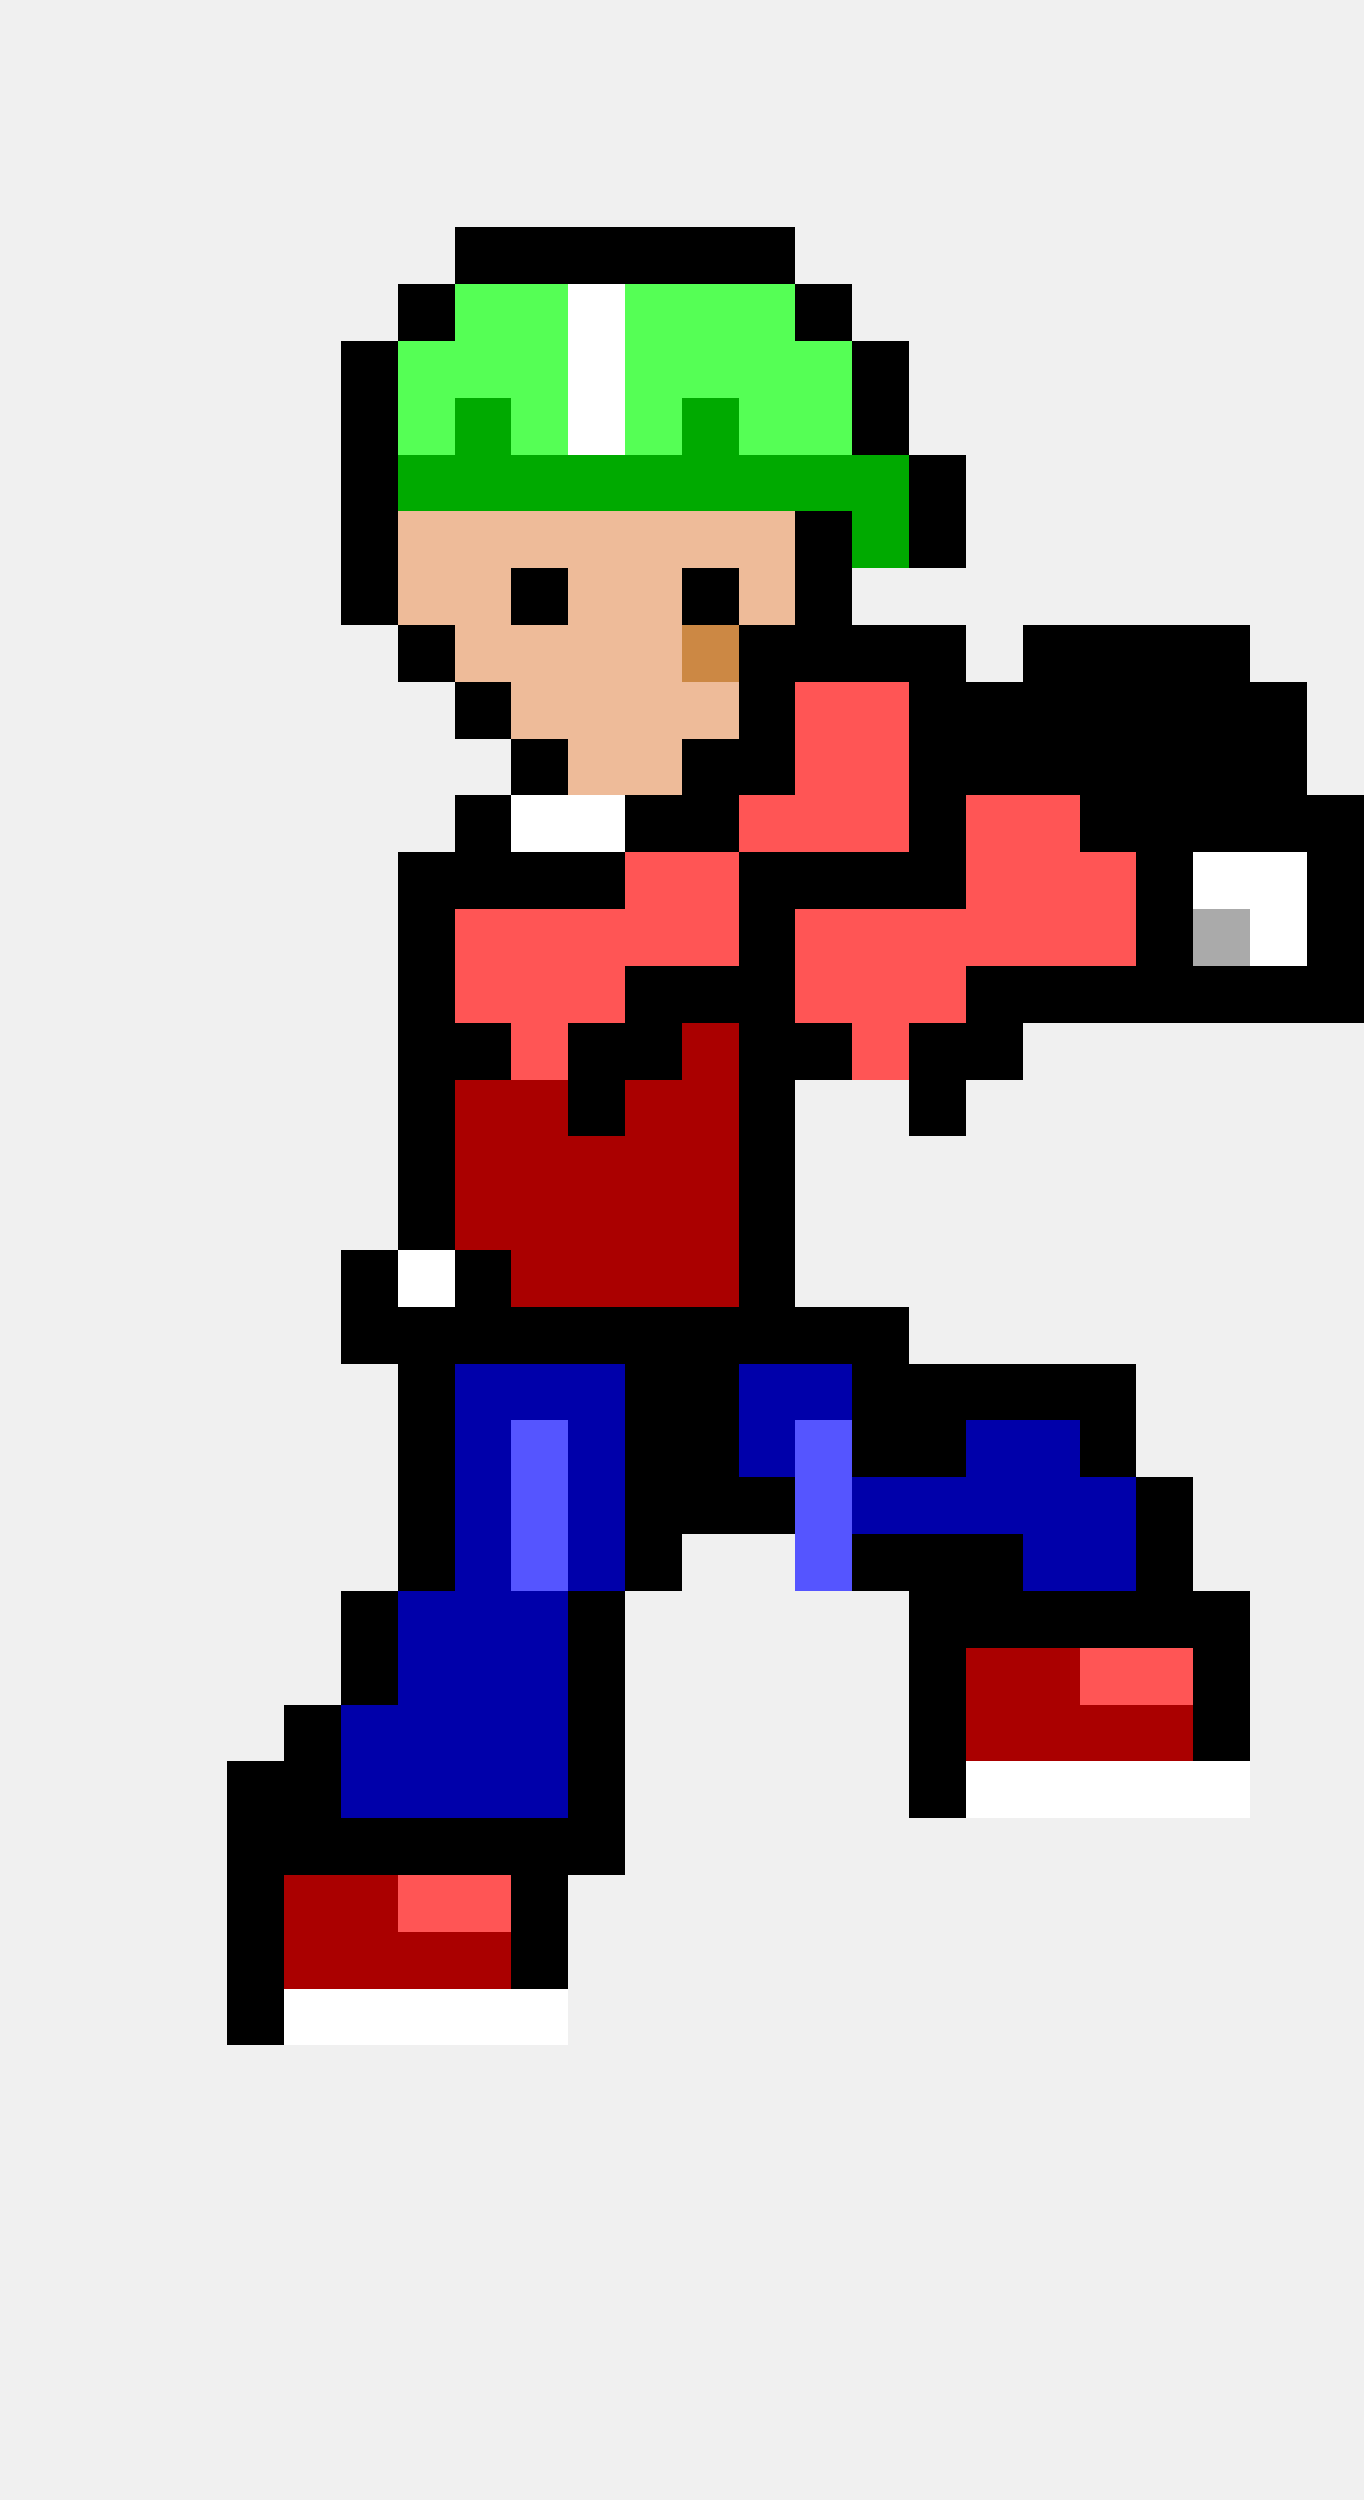
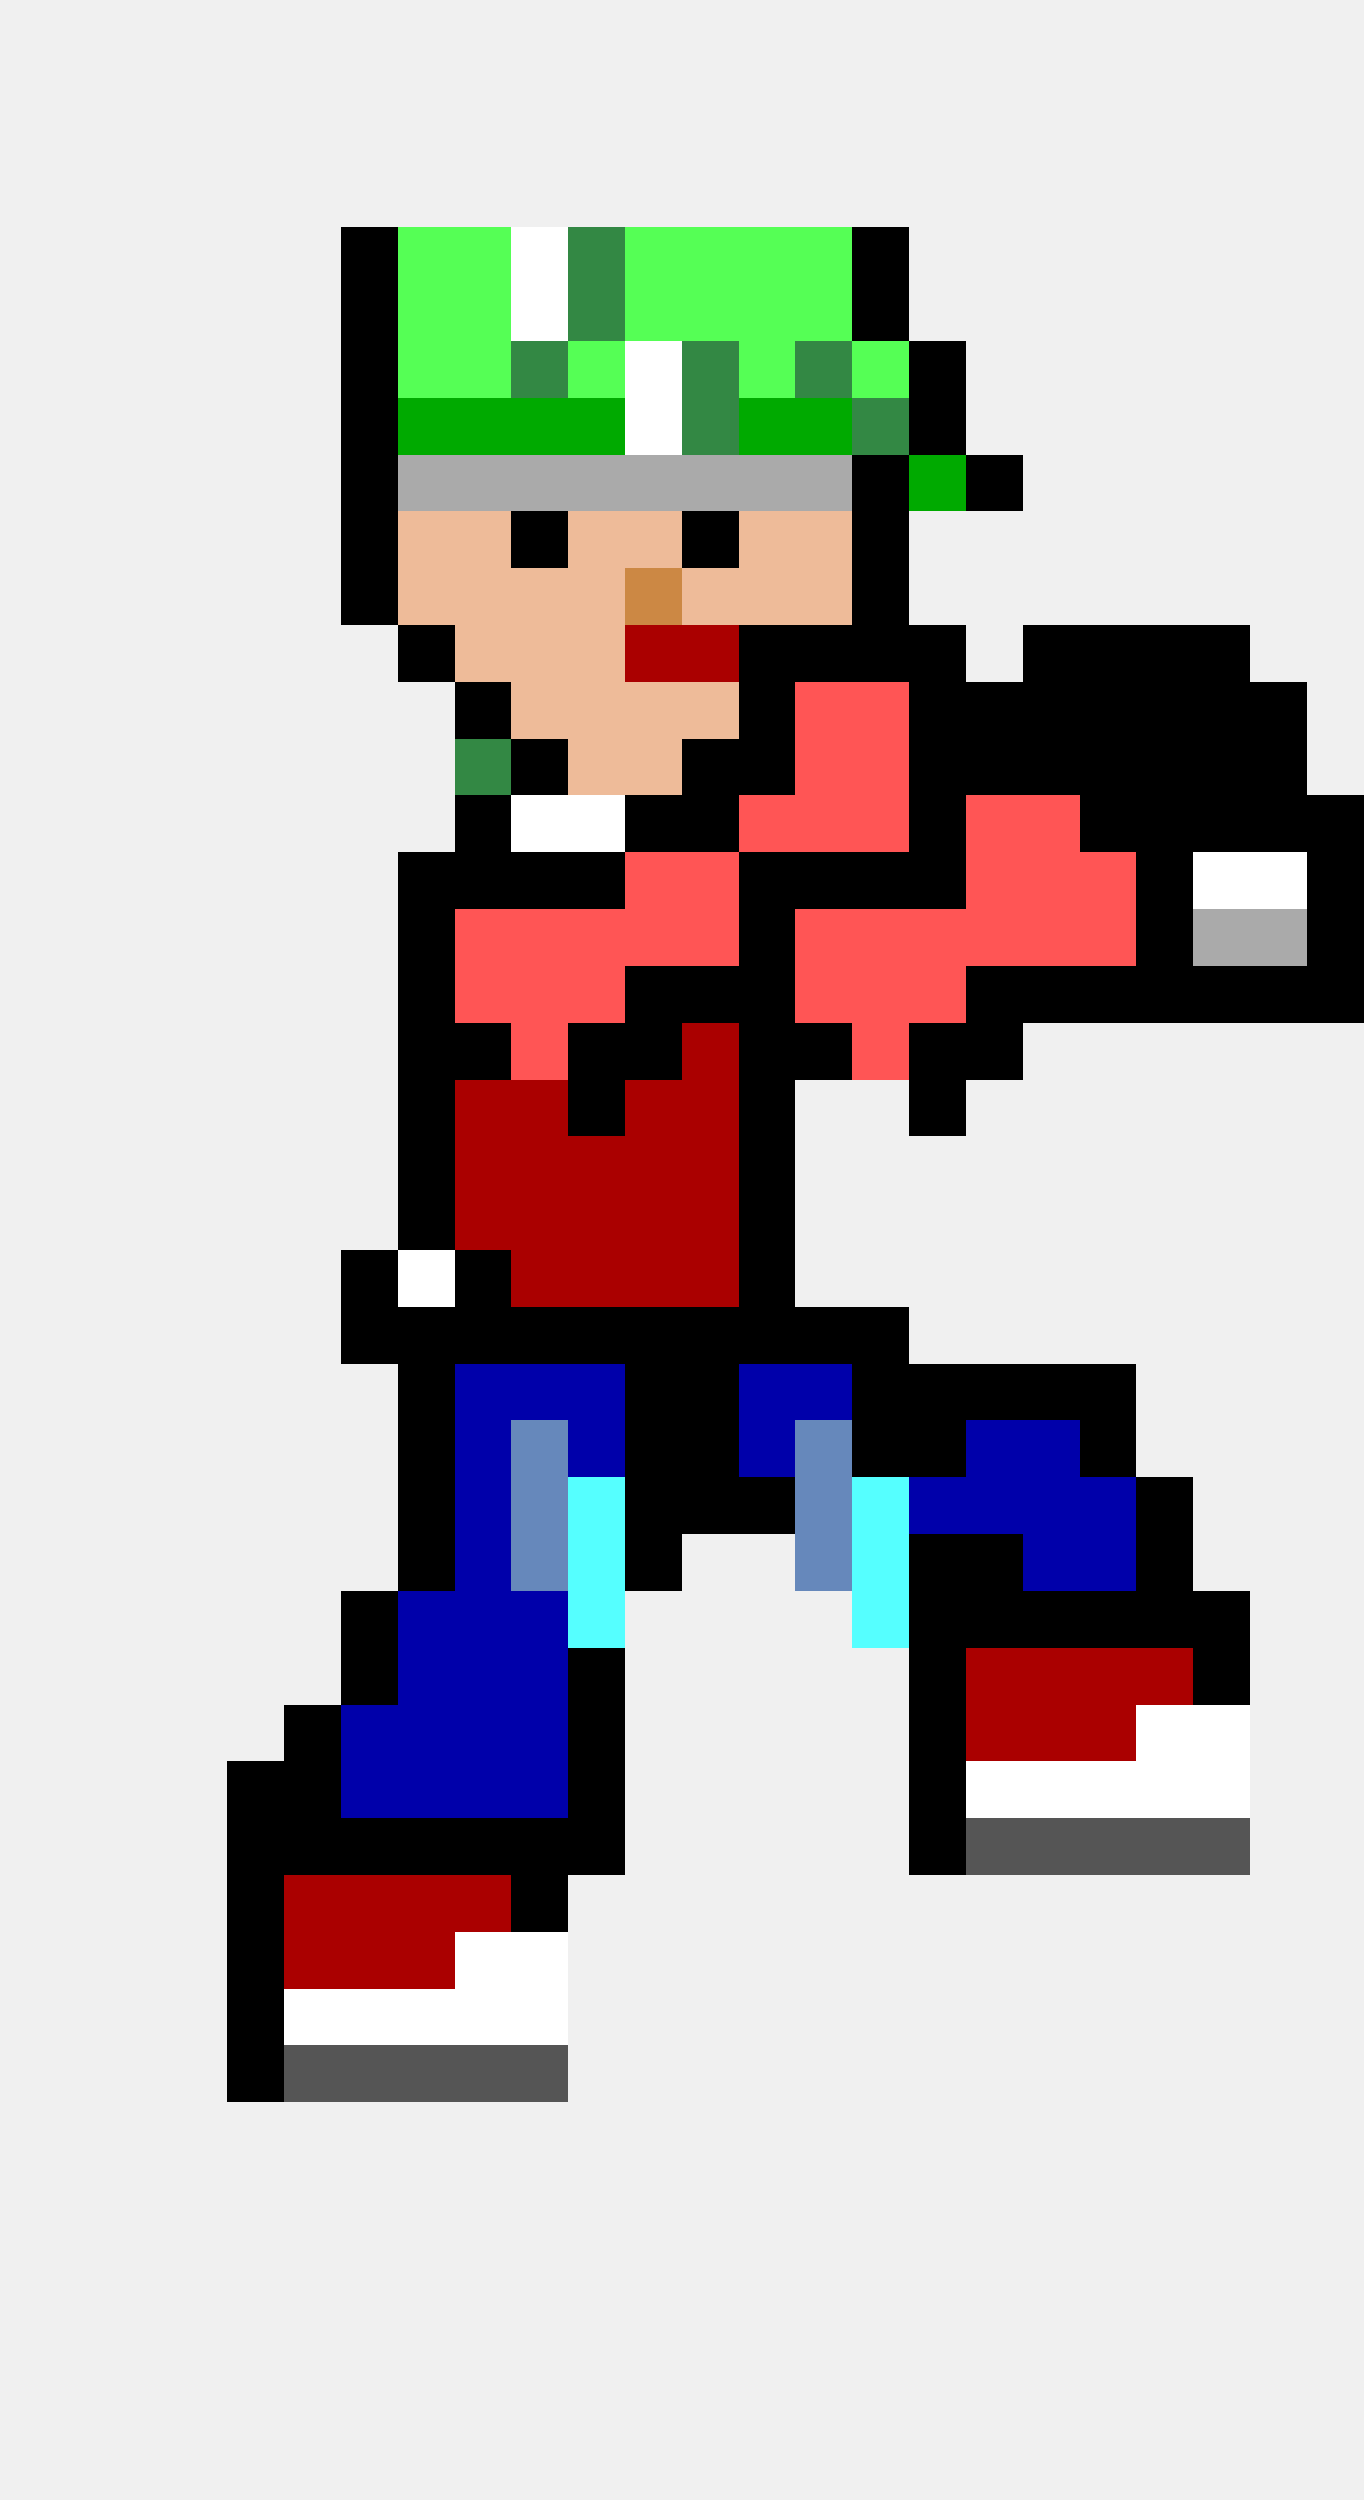
<svg xmlns="http://www.w3.org/2000/svg" width="24" height="44" viewBox="0 0 24 44" shape-rendering="crispEdges">
-   <rect x="8" y="4" width="1" height="1" fill="#000000" />
-   <rect x="9" y="4" width="1" height="1" fill="#000000" />
-   <rect x="10" y="4" width="1" height="1" fill="#000000" />
-   <rect x="11" y="4" width="1" height="1" fill="#000000" />
-   <rect x="12" y="4" width="1" height="1" fill="#000000" />
-   <rect x="13" y="4" width="1" height="1" fill="#000000" />
-   <rect x="7" y="5" width="1" height="1" fill="#000000" />
+   <rect x="6" y="4" width="1" height="1" fill="#000000" />
+   <rect x="7" y="4" width="1" height="1" fill="#55ff55" />
+   <rect x="8" y="4" width="1" height="1" fill="#55ff55" />
+   <rect x="9" y="4" width="1" height="1" fill="#ffffff" />
+   <rect x="10" y="4" width="1" height="1" fill="#338844" />
+   <rect x="11" y="4" width="1" height="1" fill="#55ff55" />
+   <rect x="12" y="4" width="1" height="1" fill="#55ff55" />
+   <rect x="13" y="4" width="1" height="1" fill="#55ff55" />
+   <rect x="14" y="4" width="1" height="1" fill="#55ff55" />
+   <rect x="15" y="4" width="1" height="1" fill="#000000" />
+   <rect x="6" y="5" width="1" height="1" fill="#000000" />
+   <rect x="7" y="5" width="1" height="1" fill="#55ff55" />
  <rect x="8" y="5" width="1" height="1" fill="#55ff55" />
-   <rect x="9" y="5" width="1" height="1" fill="#55ff55" />
-   <rect x="10" y="5" width="1" height="1" fill="#ffffff" />
+   <rect x="9" y="5" width="1" height="1" fill="#ffffff" />
+   <rect x="10" y="5" width="1" height="1" fill="#338844" />
  <rect x="11" y="5" width="1" height="1" fill="#55ff55" />
  <rect x="12" y="5" width="1" height="1" fill="#55ff55" />
  <rect x="13" y="5" width="1" height="1" fill="#55ff55" />
-   <rect x="14" y="5" width="1" height="1" fill="#000000" />
+   <rect x="14" y="5" width="1" height="1" fill="#55ff55" />
+   <rect x="15" y="5" width="1" height="1" fill="#000000" />
  <rect x="6" y="6" width="1" height="1" fill="#000000" />
  <rect x="7" y="6" width="1" height="1" fill="#55ff55" />
  <rect x="8" y="6" width="1" height="1" fill="#55ff55" />
-   <rect x="9" y="6" width="1" height="1" fill="#55ff55" />
-   <rect x="10" y="6" width="1" height="1" fill="#ffffff" />
-   <rect x="11" y="6" width="1" height="1" fill="#55ff55" />
-   <rect x="12" y="6" width="1" height="1" fill="#55ff55" />
+   <rect x="9" y="6" width="1" height="1" fill="#338844" />
+   <rect x="10" y="6" width="1" height="1" fill="#55ff55" />
+   <rect x="11" y="6" width="1" height="1" fill="#ffffff" />
+   <rect x="12" y="6" width="1" height="1" fill="#338844" />
  <rect x="13" y="6" width="1" height="1" fill="#55ff55" />
-   <rect x="14" y="6" width="1" height="1" fill="#55ff55" />
-   <rect x="15" y="6" width="1" height="1" fill="#000000" />
+   <rect x="14" y="6" width="1" height="1" fill="#338844" />
+   <rect x="15" y="6" width="1" height="1" fill="#55ff55" />
+   <rect x="16" y="6" width="1" height="1" fill="#000000" />
  <rect x="6" y="7" width="1" height="1" fill="#000000" />
-   <rect x="7" y="7" width="1" height="1" fill="#55ff55" />
+   <rect x="7" y="7" width="1" height="1" fill="#00aa00" />
  <rect x="8" y="7" width="1" height="1" fill="#00aa00" />
-   <rect x="9" y="7" width="1" height="1" fill="#55ff55" />
-   <rect x="10" y="7" width="1" height="1" fill="#ffffff" />
-   <rect x="11" y="7" width="1" height="1" fill="#55ff55" />
-   <rect x="12" y="7" width="1" height="1" fill="#00aa00" />
-   <rect x="13" y="7" width="1" height="1" fill="#55ff55" />
-   <rect x="14" y="7" width="1" height="1" fill="#55ff55" />
-   <rect x="15" y="7" width="1" height="1" fill="#000000" />
+   <rect x="9" y="7" width="1" height="1" fill="#00aa00" />
+   <rect x="10" y="7" width="1" height="1" fill="#00aa00" />
+   <rect x="11" y="7" width="1" height="1" fill="#ffffff" />
+   <rect x="12" y="7" width="1" height="1" fill="#338844" />
+   <rect x="13" y="7" width="1" height="1" fill="#00aa00" />
+   <rect x="14" y="7" width="1" height="1" fill="#00aa00" />
+   <rect x="15" y="7" width="1" height="1" fill="#338844" />
+   <rect x="16" y="7" width="1" height="1" fill="#000000" />
  <rect x="6" y="8" width="1" height="1" fill="#000000" />
-   <rect x="7" y="8" width="1" height="1" fill="#00aa00" />
-   <rect x="8" y="8" width="1" height="1" fill="#00aa00" />
-   <rect x="9" y="8" width="1" height="1" fill="#00aa00" />
-   <rect x="10" y="8" width="1" height="1" fill="#00aa00" />
-   <rect x="11" y="8" width="1" height="1" fill="#00aa00" />
-   <rect x="12" y="8" width="1" height="1" fill="#00aa00" />
-   <rect x="13" y="8" width="1" height="1" fill="#00aa00" />
-   <rect x="14" y="8" width="1" height="1" fill="#00aa00" />
-   <rect x="15" y="8" width="1" height="1" fill="#00aa00" />
-   <rect x="16" y="8" width="1" height="1" fill="#000000" />
+   <rect x="7" y="8" width="1" height="1" fill="#aaaaaa" />
+   <rect x="8" y="8" width="1" height="1" fill="#aaaaaa" />
+   <rect x="9" y="8" width="1" height="1" fill="#aaaaaa" />
+   <rect x="10" y="8" width="1" height="1" fill="#aaaaaa" />
+   <rect x="11" y="8" width="1" height="1" fill="#aaaaaa" />
+   <rect x="12" y="8" width="1" height="1" fill="#aaaaaa" />
+   <rect x="13" y="8" width="1" height="1" fill="#aaaaaa" />
+   <rect x="14" y="8" width="1" height="1" fill="#aaaaaa" />
+   <rect x="15" y="8" width="1" height="1" fill="#000000" />
+   <rect x="16" y="8" width="1" height="1" fill="#00aa00" />
+   <rect x="17" y="8" width="1" height="1" fill="#000000" />
  <rect x="6" y="9" width="1" height="1" fill="#000000" />
  <rect x="7" y="9" width="1" height="1" fill="#eebb99" />
  <rect x="8" y="9" width="1" height="1" fill="#eebb99" />
-   <rect x="9" y="9" width="1" height="1" fill="#eebb99" />
+   <rect x="9" y="9" width="1" height="1" fill="#000000" />
  <rect x="10" y="9" width="1" height="1" fill="#eebb99" />
  <rect x="11" y="9" width="1" height="1" fill="#eebb99" />
-   <rect x="12" y="9" width="1" height="1" fill="#eebb99" />
+   <rect x="12" y="9" width="1" height="1" fill="#000000" />
  <rect x="13" y="9" width="1" height="1" fill="#eebb99" />
-   <rect x="14" y="9" width="1" height="1" fill="#000000" />
-   <rect x="15" y="9" width="1" height="1" fill="#00aa00" />
-   <rect x="16" y="9" width="1" height="1" fill="#000000" />
+   <rect x="14" y="9" width="1" height="1" fill="#eebb99" />
+   <rect x="15" y="9" width="1" height="1" fill="#000000" />
  <rect x="6" y="10" width="1" height="1" fill="#000000" />
  <rect x="7" y="10" width="1" height="1" fill="#eebb99" />
  <rect x="8" y="10" width="1" height="1" fill="#eebb99" />
-   <rect x="9" y="10" width="1" height="1" fill="#000000" />
+   <rect x="9" y="10" width="1" height="1" fill="#eebb99" />
  <rect x="10" y="10" width="1" height="1" fill="#eebb99" />
-   <rect x="11" y="10" width="1" height="1" fill="#eebb99" />
-   <rect x="12" y="10" width="1" height="1" fill="#000000" />
+   <rect x="11" y="10" width="1" height="1" fill="#cc8844" />
+   <rect x="12" y="10" width="1" height="1" fill="#eebb99" />
  <rect x="13" y="10" width="1" height="1" fill="#eebb99" />
-   <rect x="14" y="10" width="1" height="1" fill="#000000" />
+   <rect x="14" y="10" width="1" height="1" fill="#eebb99" />
+   <rect x="15" y="10" width="1" height="1" fill="#000000" />
  <rect x="7" y="11" width="1" height="1" fill="#000000" />
  <rect x="8" y="11" width="1" height="1" fill="#eebb99" />
  <rect x="9" y="11" width="1" height="1" fill="#eebb99" />
  <rect x="10" y="11" width="1" height="1" fill="#eebb99" />
-   <rect x="11" y="11" width="1" height="1" fill="#eebb99" />
-   <rect x="12" y="11" width="1" height="1" fill="#cc8844" />
+   <rect x="11" y="11" width="1" height="1" fill="#aa0000" />
+   <rect x="12" y="11" width="1" height="1" fill="#aa0000" />
  <rect x="13" y="11" width="1" height="1" fill="#000000" />
  <rect x="14" y="11" width="1" height="1" fill="#000000" />
  <rect x="15" y="11" width="1" height="1" fill="#000000" />
  <rect x="16" y="11" width="1" height="1" fill="#000000" />
  <rect x="18" y="11" width="1" height="1" fill="#000000" />
  <rect x="19" y="11" width="1" height="1" fill="#000000" />
  <rect x="20" y="11" width="1" height="1" fill="#000000" />
  <rect x="21" y="11" width="1" height="1" fill="#000000" />
  <rect x="8" y="12" width="1" height="1" fill="#000000" />
  <rect x="9" y="12" width="1" height="1" fill="#eebb99" />
  <rect x="10" y="12" width="1" height="1" fill="#eebb99" />
  <rect x="11" y="12" width="1" height="1" fill="#eebb99" />
  <rect x="12" y="12" width="1" height="1" fill="#eebb99" />
  <rect x="13" y="12" width="1" height="1" fill="#000000" />
  <rect x="14" y="12" width="1" height="1" fill="#ff5555" />
  <rect x="15" y="12" width="1" height="1" fill="#ff5555" />
  <rect x="16" y="12" width="1" height="1" fill="#000000" />
  <rect x="17" y="12" width="1" height="1" fill="#000000" />
  <rect x="18" y="12" width="1" height="1" fill="#000000" />
  <rect x="19" y="12" width="1" height="1" fill="#000000" />
  <rect x="20" y="12" width="1" height="1" fill="#000000" />
  <rect x="21" y="12" width="1" height="1" fill="#000000" />
  <rect x="22" y="12" width="1" height="1" fill="#000000" />
+   <rect x="8" y="13" width="1" height="1" fill="#338844" />
  <rect x="9" y="13" width="1" height="1" fill="#000000" />
  <rect x="10" y="13" width="1" height="1" fill="#eebb99" />
  <rect x="11" y="13" width="1" height="1" fill="#eebb99" />
  <rect x="12" y="13" width="1" height="1" fill="#000000" />
  <rect x="13" y="13" width="1" height="1" fill="#000000" />
  <rect x="14" y="13" width="1" height="1" fill="#ff5555" />
  <rect x="15" y="13" width="1" height="1" fill="#ff5555" />
  <rect x="16" y="13" width="1" height="1" fill="#000000" />
  <rect x="17" y="13" width="1" height="1" fill="#000000" />
  <rect x="18" y="13" width="1" height="1" fill="#000000" />
  <rect x="19" y="13" width="1" height="1" fill="#000000" />
  <rect x="20" y="13" width="1" height="1" fill="#000000" />
  <rect x="21" y="13" width="1" height="1" fill="#000000" />
  <rect x="22" y="13" width="1" height="1" fill="#000000" />
  <rect x="8" y="14" width="1" height="1" fill="#000000" />
  <rect x="9" y="14" width="1" height="1" fill="#ffffff" />
  <rect x="10" y="14" width="1" height="1" fill="#ffffff" />
  <rect x="11" y="14" width="1" height="1" fill="#000000" />
  <rect x="12" y="14" width="1" height="1" fill="#000000" />
  <rect x="13" y="14" width="1" height="1" fill="#ff5555" />
  <rect x="14" y="14" width="1" height="1" fill="#ff5555" />
  <rect x="15" y="14" width="1" height="1" fill="#ff5555" />
  <rect x="16" y="14" width="1" height="1" fill="#000000" />
  <rect x="17" y="14" width="1" height="1" fill="#ff5555" />
  <rect x="18" y="14" width="1" height="1" fill="#ff5555" />
  <rect x="19" y="14" width="1" height="1" fill="#000000" />
  <rect x="20" y="14" width="1" height="1" fill="#000000" />
  <rect x="21" y="14" width="1" height="1" fill="#000000" />
  <rect x="22" y="14" width="1" height="1" fill="#000000" />
  <rect x="23" y="14" width="1" height="1" fill="#000000" />
  <rect x="7" y="15" width="1" height="1" fill="#000000" />
  <rect x="8" y="15" width="1" height="1" fill="#000000" />
  <rect x="9" y="15" width="1" height="1" fill="#000000" />
  <rect x="10" y="15" width="1" height="1" fill="#000000" />
  <rect x="11" y="15" width="1" height="1" fill="#ff5555" />
  <rect x="12" y="15" width="1" height="1" fill="#ff5555" />
  <rect x="13" y="15" width="1" height="1" fill="#000000" />
  <rect x="14" y="15" width="1" height="1" fill="#000000" />
  <rect x="15" y="15" width="1" height="1" fill="#000000" />
  <rect x="16" y="15" width="1" height="1" fill="#000000" />
  <rect x="17" y="15" width="1" height="1" fill="#ff5555" />
  <rect x="18" y="15" width="1" height="1" fill="#ff5555" />
  <rect x="19" y="15" width="1" height="1" fill="#ff5555" />
  <rect x="20" y="15" width="1" height="1" fill="#000000" />
  <rect x="21" y="15" width="1" height="1" fill="#ffffff" />
  <rect x="22" y="15" width="1" height="1" fill="#ffffff" />
  <rect x="23" y="15" width="1" height="1" fill="#000000" />
  <rect x="7" y="16" width="1" height="1" fill="#000000" />
  <rect x="8" y="16" width="1" height="1" fill="#ff5555" />
  <rect x="9" y="16" width="1" height="1" fill="#ff5555" />
  <rect x="10" y="16" width="1" height="1" fill="#ff5555" />
  <rect x="11" y="16" width="1" height="1" fill="#ff5555" />
  <rect x="12" y="16" width="1" height="1" fill="#ff5555" />
  <rect x="13" y="16" width="1" height="1" fill="#000000" />
  <rect x="14" y="16" width="1" height="1" fill="#ff5555" />
  <rect x="15" y="16" width="1" height="1" fill="#ff5555" />
  <rect x="16" y="16" width="1" height="1" fill="#ff5555" />
  <rect x="17" y="16" width="1" height="1" fill="#ff5555" />
  <rect x="18" y="16" width="1" height="1" fill="#ff5555" />
  <rect x="19" y="16" width="1" height="1" fill="#ff5555" />
  <rect x="20" y="16" width="1" height="1" fill="#000000" />
  <rect x="21" y="16" width="1" height="1" fill="#aaaaaa" />
-   <rect x="22" y="16" width="1" height="1" fill="#ffffff" />
+   <rect x="22" y="16" width="1" height="1" fill="#aaaaaa" />
  <rect x="23" y="16" width="1" height="1" fill="#000000" />
  <rect x="7" y="17" width="1" height="1" fill="#000000" />
  <rect x="8" y="17" width="1" height="1" fill="#ff5555" />
  <rect x="9" y="17" width="1" height="1" fill="#ff5555" />
  <rect x="10" y="17" width="1" height="1" fill="#ff5555" />
  <rect x="11" y="17" width="1" height="1" fill="#000000" />
  <rect x="12" y="17" width="1" height="1" fill="#000000" />
  <rect x="13" y="17" width="1" height="1" fill="#000000" />
  <rect x="14" y="17" width="1" height="1" fill="#ff5555" />
  <rect x="15" y="17" width="1" height="1" fill="#ff5555" />
  <rect x="16" y="17" width="1" height="1" fill="#ff5555" />
  <rect x="17" y="17" width="1" height="1" fill="#000000" />
  <rect x="18" y="17" width="1" height="1" fill="#000000" />
  <rect x="19" y="17" width="1" height="1" fill="#000000" />
  <rect x="20" y="17" width="1" height="1" fill="#000000" />
  <rect x="21" y="17" width="1" height="1" fill="#000000" />
  <rect x="22" y="17" width="1" height="1" fill="#000000" />
  <rect x="23" y="17" width="1" height="1" fill="#000000" />
  <rect x="7" y="18" width="1" height="1" fill="#000000" />
  <rect x="8" y="18" width="1" height="1" fill="#000000" />
  <rect x="9" y="18" width="1" height="1" fill="#ff5555" />
  <rect x="10" y="18" width="1" height="1" fill="#000000" />
  <rect x="11" y="18" width="1" height="1" fill="#000000" />
  <rect x="12" y="18" width="1" height="1" fill="#aa0000" />
  <rect x="13" y="18" width="1" height="1" fill="#000000" />
  <rect x="14" y="18" width="1" height="1" fill="#000000" />
  <rect x="15" y="18" width="1" height="1" fill="#ff5555" />
  <rect x="16" y="18" width="1" height="1" fill="#000000" />
  <rect x="17" y="18" width="1" height="1" fill="#000000" />
  <rect x="7" y="19" width="1" height="1" fill="#000000" />
  <rect x="8" y="19" width="1" height="1" fill="#aa0000" />
  <rect x="9" y="19" width="1" height="1" fill="#aa0000" />
  <rect x="10" y="19" width="1" height="1" fill="#000000" />
  <rect x="11" y="19" width="1" height="1" fill="#aa0000" />
  <rect x="12" y="19" width="1" height="1" fill="#aa0000" />
  <rect x="13" y="19" width="1" height="1" fill="#000000" />
  <rect x="16" y="19" width="1" height="1" fill="#000000" />
  <rect x="7" y="20" width="1" height="1" fill="#000000" />
  <rect x="8" y="20" width="1" height="1" fill="#aa0000" />
  <rect x="9" y="20" width="1" height="1" fill="#aa0000" />
  <rect x="10" y="20" width="1" height="1" fill="#aa0000" />
  <rect x="11" y="20" width="1" height="1" fill="#aa0000" />
  <rect x="12" y="20" width="1" height="1" fill="#aa0000" />
  <rect x="13" y="20" width="1" height="1" fill="#000000" />
  <rect x="7" y="21" width="1" height="1" fill="#000000" />
  <rect x="8" y="21" width="1" height="1" fill="#aa0000" />
  <rect x="9" y="21" width="1" height="1" fill="#aa0000" />
  <rect x="10" y="21" width="1" height="1" fill="#aa0000" />
  <rect x="11" y="21" width="1" height="1" fill="#aa0000" />
  <rect x="12" y="21" width="1" height="1" fill="#aa0000" />
  <rect x="13" y="21" width="1" height="1" fill="#000000" />
  <rect x="6" y="22" width="1" height="1" fill="#000000" />
  <rect x="7" y="22" width="1" height="1" fill="#ffffff" />
  <rect x="8" y="22" width="1" height="1" fill="#000000" />
  <rect x="9" y="22" width="1" height="1" fill="#aa0000" />
  <rect x="10" y="22" width="1" height="1" fill="#aa0000" />
  <rect x="11" y="22" width="1" height="1" fill="#aa0000" />
  <rect x="12" y="22" width="1" height="1" fill="#aa0000" />
  <rect x="13" y="22" width="1" height="1" fill="#000000" />
  <rect x="6" y="23" width="1" height="1" fill="#000000" />
  <rect x="7" y="23" width="1" height="1" fill="#000000" />
  <rect x="8" y="23" width="1" height="1" fill="#000000" />
  <rect x="9" y="23" width="1" height="1" fill="#000000" />
  <rect x="10" y="23" width="1" height="1" fill="#000000" />
  <rect x="11" y="23" width="1" height="1" fill="#000000" />
  <rect x="12" y="23" width="1" height="1" fill="#000000" />
  <rect x="13" y="23" width="1" height="1" fill="#000000" />
  <rect x="14" y="23" width="1" height="1" fill="#000000" />
  <rect x="15" y="23" width="1" height="1" fill="#000000" />
  <rect x="7" y="24" width="1" height="1" fill="#000000" />
  <rect x="8" y="24" width="1" height="1" fill="#0000aa" />
  <rect x="9" y="24" width="1" height="1" fill="#0000aa" />
  <rect x="10" y="24" width="1" height="1" fill="#0000aa" />
  <rect x="11" y="24" width="1" height="1" fill="#000000" />
  <rect x="12" y="24" width="1" height="1" fill="#000000" />
  <rect x="13" y="24" width="1" height="1" fill="#0000aa" />
  <rect x="14" y="24" width="1" height="1" fill="#0000aa" />
  <rect x="15" y="24" width="1" height="1" fill="#000000" />
  <rect x="16" y="24" width="1" height="1" fill="#000000" />
  <rect x="17" y="24" width="1" height="1" fill="#000000" />
  <rect x="18" y="24" width="1" height="1" fill="#000000" />
  <rect x="19" y="24" width="1" height="1" fill="#000000" />
  <rect x="7" y="25" width="1" height="1" fill="#000000" />
  <rect x="8" y="25" width="1" height="1" fill="#0000aa" />
-   <rect x="9" y="25" width="1" height="1" fill="#5555ff" />
+   <rect x="9" y="25" width="1" height="1" fill="#6688bb" />
  <rect x="10" y="25" width="1" height="1" fill="#0000aa" />
  <rect x="11" y="25" width="1" height="1" fill="#000000" />
  <rect x="12" y="25" width="1" height="1" fill="#000000" />
  <rect x="13" y="25" width="1" height="1" fill="#0000aa" />
-   <rect x="14" y="25" width="1" height="1" fill="#5555ff" />
+   <rect x="14" y="25" width="1" height="1" fill="#6688bb" />
  <rect x="15" y="25" width="1" height="1" fill="#000000" />
  <rect x="16" y="25" width="1" height="1" fill="#000000" />
  <rect x="17" y="25" width="1" height="1" fill="#0000aa" />
  <rect x="18" y="25" width="1" height="1" fill="#0000aa" />
  <rect x="19" y="25" width="1" height="1" fill="#000000" />
  <rect x="7" y="26" width="1" height="1" fill="#000000" />
  <rect x="8" y="26" width="1" height="1" fill="#0000aa" />
-   <rect x="9" y="26" width="1" height="1" fill="#5555ff" />
-   <rect x="10" y="26" width="1" height="1" fill="#0000aa" />
+   <rect x="9" y="26" width="1" height="1" fill="#6688bb" />
+   <rect x="10" y="26" width="1" height="1" fill="#55ffff" />
  <rect x="11" y="26" width="1" height="1" fill="#000000" />
  <rect x="12" y="26" width="1" height="1" fill="#000000" />
  <rect x="13" y="26" width="1" height="1" fill="#000000" />
-   <rect x="14" y="26" width="1" height="1" fill="#5555ff" />
-   <rect x="15" y="26" width="1" height="1" fill="#0000aa" />
+   <rect x="14" y="26" width="1" height="1" fill="#6688bb" />
+   <rect x="15" y="26" width="1" height="1" fill="#55ffff" />
  <rect x="16" y="26" width="1" height="1" fill="#0000aa" />
  <rect x="17" y="26" width="1" height="1" fill="#0000aa" />
  <rect x="18" y="26" width="1" height="1" fill="#0000aa" />
  <rect x="19" y="26" width="1" height="1" fill="#0000aa" />
  <rect x="20" y="26" width="1" height="1" fill="#000000" />
  <rect x="7" y="27" width="1" height="1" fill="#000000" />
  <rect x="8" y="27" width="1" height="1" fill="#0000aa" />
-   <rect x="9" y="27" width="1" height="1" fill="#5555ff" />
-   <rect x="10" y="27" width="1" height="1" fill="#0000aa" />
+   <rect x="9" y="27" width="1" height="1" fill="#6688bb" />
+   <rect x="10" y="27" width="1" height="1" fill="#55ffff" />
  <rect x="11" y="27" width="1" height="1" fill="#000000" />
-   <rect x="14" y="27" width="1" height="1" fill="#5555ff" />
-   <rect x="15" y="27" width="1" height="1" fill="#000000" />
+   <rect x="14" y="27" width="1" height="1" fill="#6688bb" />
+   <rect x="15" y="27" width="1" height="1" fill="#55ffff" />
  <rect x="16" y="27" width="1" height="1" fill="#000000" />
  <rect x="17" y="27" width="1" height="1" fill="#000000" />
  <rect x="18" y="27" width="1" height="1" fill="#0000aa" />
  <rect x="19" y="27" width="1" height="1" fill="#0000aa" />
  <rect x="20" y="27" width="1" height="1" fill="#000000" />
  <rect x="6" y="28" width="1" height="1" fill="#000000" />
  <rect x="7" y="28" width="1" height="1" fill="#0000aa" />
  <rect x="8" y="28" width="1" height="1" fill="#0000aa" />
  <rect x="9" y="28" width="1" height="1" fill="#0000aa" />
-   <rect x="10" y="28" width="1" height="1" fill="#000000" />
+   <rect x="10" y="28" width="1" height="1" fill="#55ffff" />
+   <rect x="15" y="28" width="1" height="1" fill="#55ffff" />
  <rect x="16" y="28" width="1" height="1" fill="#000000" />
  <rect x="17" y="28" width="1" height="1" fill="#000000" />
  <rect x="18" y="28" width="1" height="1" fill="#000000" />
  <rect x="19" y="28" width="1" height="1" fill="#000000" />
  <rect x="20" y="28" width="1" height="1" fill="#000000" />
  <rect x="21" y="28" width="1" height="1" fill="#000000" />
  <rect x="6" y="29" width="1" height="1" fill="#000000" />
  <rect x="7" y="29" width="1" height="1" fill="#0000aa" />
  <rect x="8" y="29" width="1" height="1" fill="#0000aa" />
  <rect x="9" y="29" width="1" height="1" fill="#0000aa" />
  <rect x="10" y="29" width="1" height="1" fill="#000000" />
  <rect x="16" y="29" width="1" height="1" fill="#000000" />
  <rect x="17" y="29" width="1" height="1" fill="#aa0000" />
  <rect x="18" y="29" width="1" height="1" fill="#aa0000" />
-   <rect x="19" y="29" width="1" height="1" fill="#ff5555" />
-   <rect x="20" y="29" width="1" height="1" fill="#ff5555" />
+   <rect x="19" y="29" width="1" height="1" fill="#aa0000" />
+   <rect x="20" y="29" width="1" height="1" fill="#aa0000" />
  <rect x="21" y="29" width="1" height="1" fill="#000000" />
  <rect x="5" y="30" width="1" height="1" fill="#000000" />
  <rect x="6" y="30" width="1" height="1" fill="#0000aa" />
  <rect x="7" y="30" width="1" height="1" fill="#0000aa" />
  <rect x="8" y="30" width="1" height="1" fill="#0000aa" />
  <rect x="9" y="30" width="1" height="1" fill="#0000aa" />
  <rect x="10" y="30" width="1" height="1" fill="#000000" />
  <rect x="16" y="30" width="1" height="1" fill="#000000" />
  <rect x="17" y="30" width="1" height="1" fill="#aa0000" />
  <rect x="18" y="30" width="1" height="1" fill="#aa0000" />
  <rect x="19" y="30" width="1" height="1" fill="#aa0000" />
-   <rect x="20" y="30" width="1" height="1" fill="#aa0000" />
-   <rect x="21" y="30" width="1" height="1" fill="#000000" />
+   <rect x="20" y="30" width="1" height="1" fill="#ffffff" />
+   <rect x="21" y="30" width="1" height="1" fill="#ffffff" />
  <rect x="4" y="31" width="1" height="1" fill="#000000" />
  <rect x="5" y="31" width="1" height="1" fill="#000000" />
  <rect x="6" y="31" width="1" height="1" fill="#0000aa" />
  <rect x="7" y="31" width="1" height="1" fill="#0000aa" />
  <rect x="8" y="31" width="1" height="1" fill="#0000aa" />
  <rect x="9" y="31" width="1" height="1" fill="#0000aa" />
  <rect x="10" y="31" width="1" height="1" fill="#000000" />
  <rect x="16" y="31" width="1" height="1" fill="#000000" />
  <rect x="17" y="31" width="1" height="1" fill="#ffffff" />
  <rect x="18" y="31" width="1" height="1" fill="#ffffff" />
  <rect x="19" y="31" width="1" height="1" fill="#ffffff" />
  <rect x="20" y="31" width="1" height="1" fill="#ffffff" />
  <rect x="21" y="31" width="1" height="1" fill="#ffffff" />
  <rect x="4" y="32" width="1" height="1" fill="#000000" />
  <rect x="5" y="32" width="1" height="1" fill="#000000" />
  <rect x="6" y="32" width="1" height="1" fill="#000000" />
  <rect x="7" y="32" width="1" height="1" fill="#000000" />
  <rect x="8" y="32" width="1" height="1" fill="#000000" />
  <rect x="9" y="32" width="1" height="1" fill="#000000" />
  <rect x="10" y="32" width="1" height="1" fill="#000000" />
+   <rect x="16" y="32" width="1" height="1" fill="#000000" />
+   <rect x="17" y="32" width="1" height="1" fill="#555555" />
+   <rect x="18" y="32" width="1" height="1" fill="#555555" />
+   <rect x="19" y="32" width="1" height="1" fill="#555555" />
+   <rect x="20" y="32" width="1" height="1" fill="#555555" />
+   <rect x="21" y="32" width="1" height="1" fill="#555555" />
  <rect x="4" y="33" width="1" height="1" fill="#000000" />
  <rect x="5" y="33" width="1" height="1" fill="#aa0000" />
  <rect x="6" y="33" width="1" height="1" fill="#aa0000" />
-   <rect x="7" y="33" width="1" height="1" fill="#ff5555" />
-   <rect x="8" y="33" width="1" height="1" fill="#ff5555" />
+   <rect x="7" y="33" width="1" height="1" fill="#aa0000" />
+   <rect x="8" y="33" width="1" height="1" fill="#aa0000" />
  <rect x="9" y="33" width="1" height="1" fill="#000000" />
  <rect x="4" y="34" width="1" height="1" fill="#000000" />
  <rect x="5" y="34" width="1" height="1" fill="#aa0000" />
  <rect x="6" y="34" width="1" height="1" fill="#aa0000" />
  <rect x="7" y="34" width="1" height="1" fill="#aa0000" />
-   <rect x="8" y="34" width="1" height="1" fill="#aa0000" />
-   <rect x="9" y="34" width="1" height="1" fill="#000000" />
+   <rect x="8" y="34" width="1" height="1" fill="#ffffff" />
+   <rect x="9" y="34" width="1" height="1" fill="#ffffff" />
  <rect x="4" y="35" width="1" height="1" fill="#000000" />
  <rect x="5" y="35" width="1" height="1" fill="#ffffff" />
  <rect x="6" y="35" width="1" height="1" fill="#ffffff" />
  <rect x="7" y="35" width="1" height="1" fill="#ffffff" />
  <rect x="8" y="35" width="1" height="1" fill="#ffffff" />
  <rect x="9" y="35" width="1" height="1" fill="#ffffff" />
+   <rect x="4" y="36" width="1" height="1" fill="#000000" />
+   <rect x="5" y="36" width="1" height="1" fill="#555555" />
+   <rect x="6" y="36" width="1" height="1" fill="#555555" />
+   <rect x="7" y="36" width="1" height="1" fill="#555555" />
+   <rect x="8" y="36" width="1" height="1" fill="#555555" />
+   <rect x="9" y="36" width="1" height="1" fill="#555555" />
</svg>
